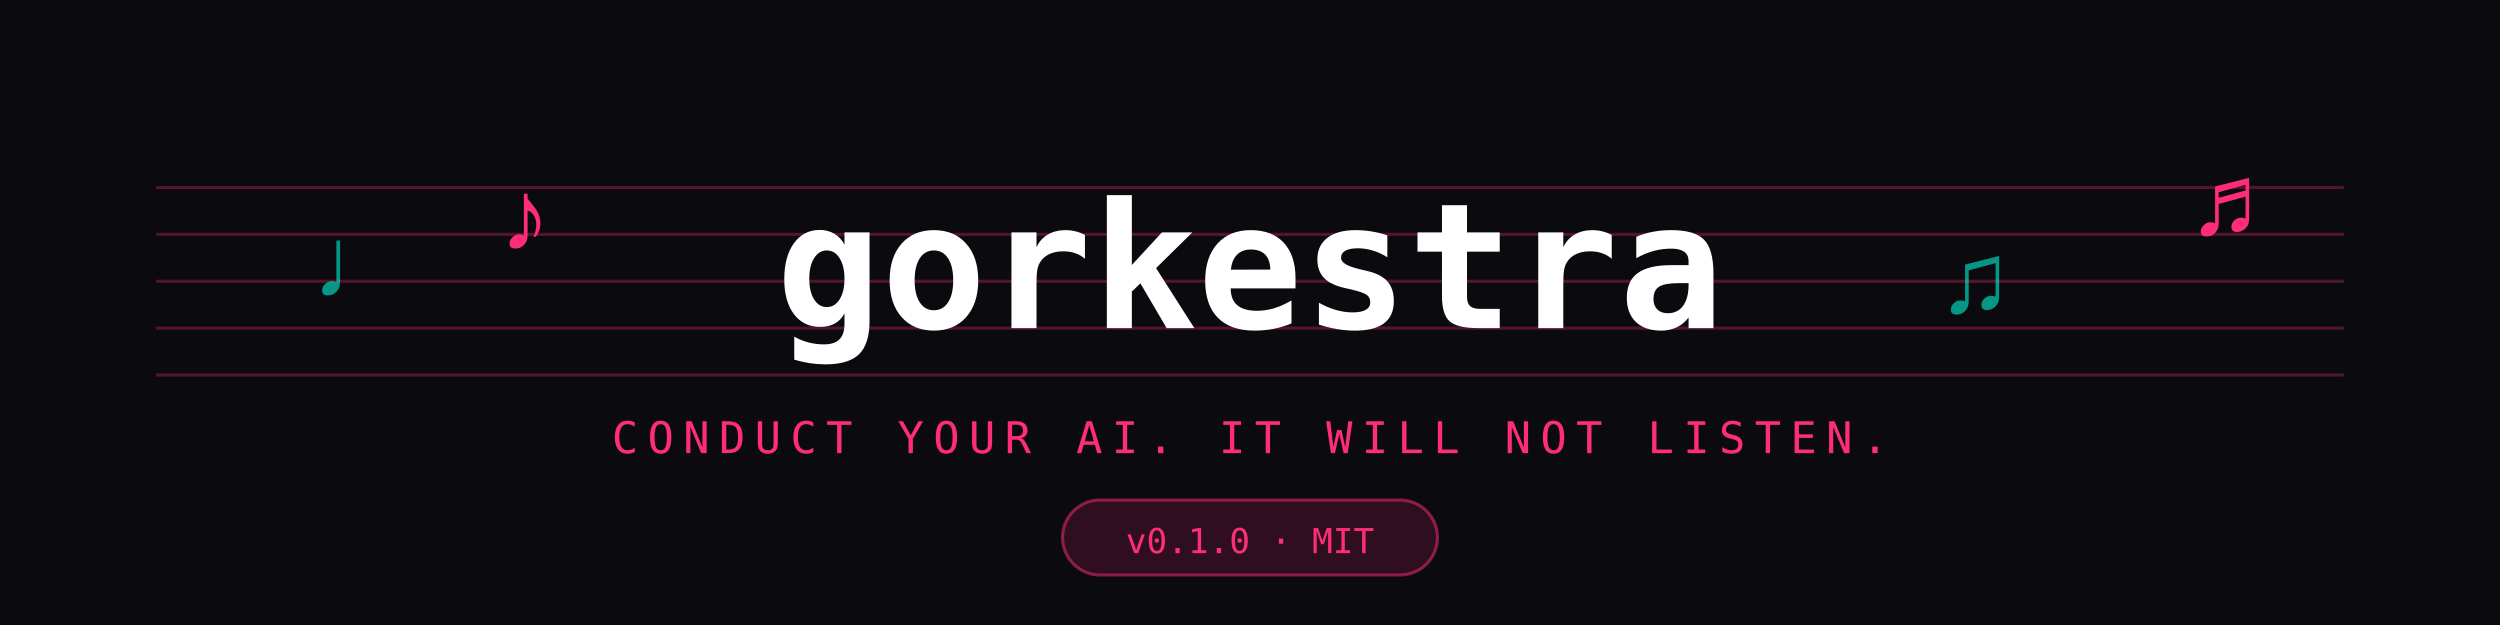
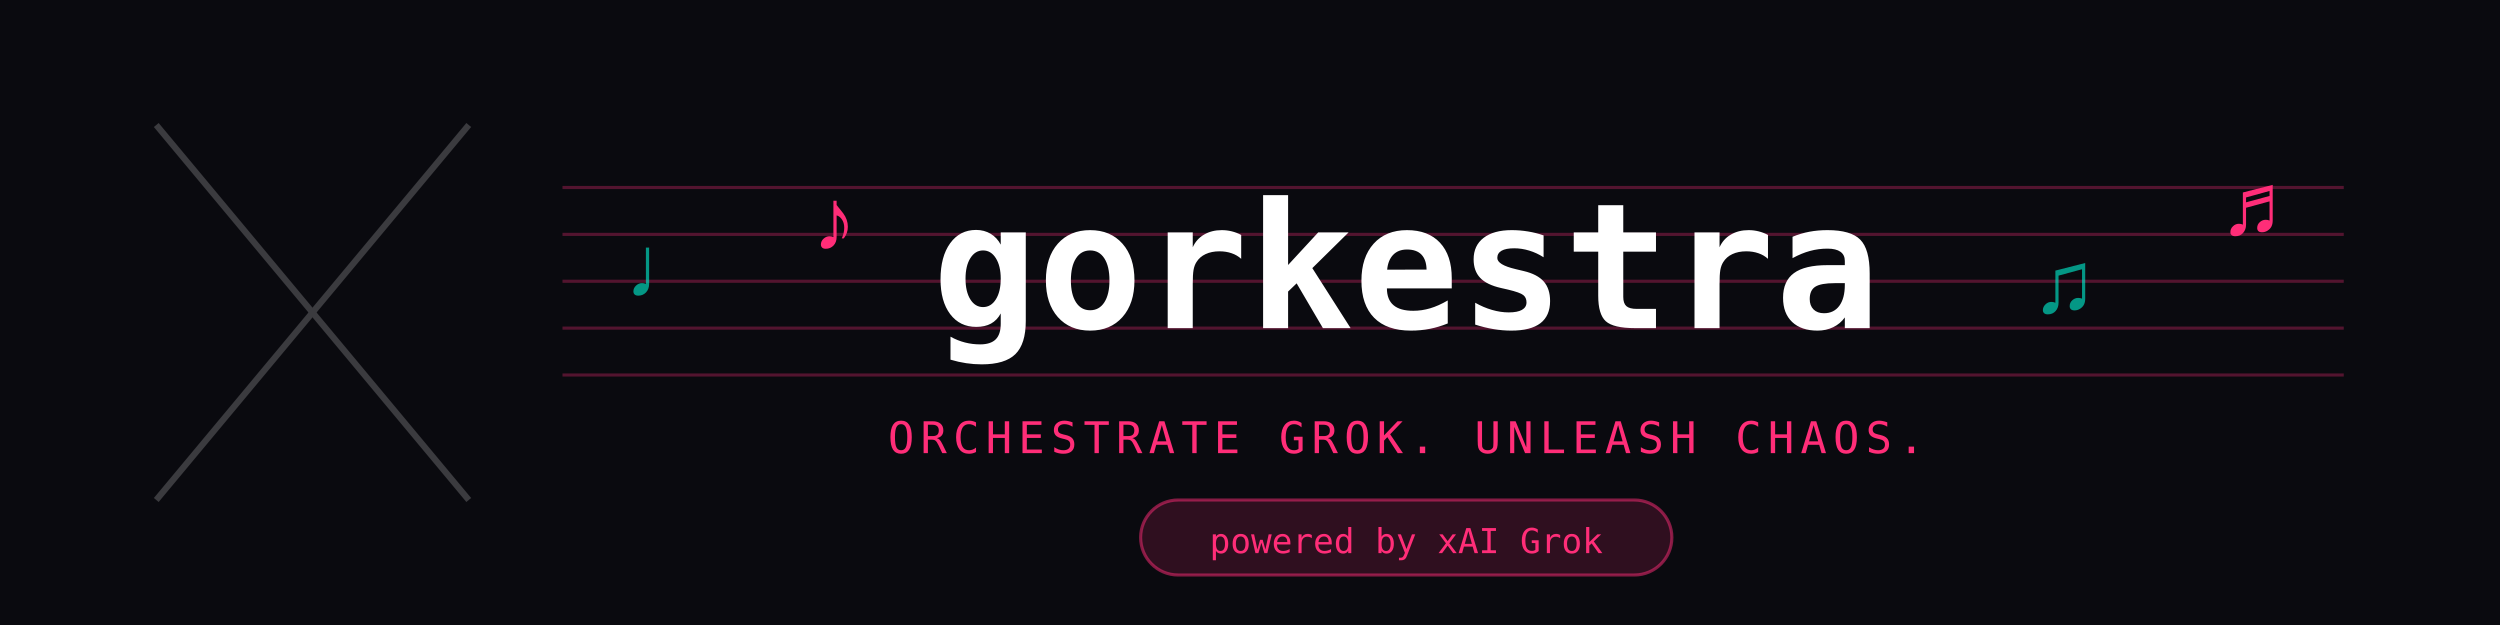
<svg xmlns="http://www.w3.org/2000/svg" width="800" height="200" viewBox="0 0 800 200" fill="none">
  <rect width="800" height="200" fill="#0a0a0f" />
  <defs>
    <linearGradient id="grad1" x1="0%" y1="0%" x2="100%" y2="0%">
      <stop offset="0%" style="stop-color:#ff2d78;stop-opacity:1" />
      <stop offset="100%" style="stop-color:#00f5d4;stop-opacity:1" />
    </linearGradient>
  </defs>
+   <g opacity="0.2">
+     <line x1="50" y1="40" x2="150" y2="160" stroke="#ffffff" stroke-width="2" />
+     <line x1="150" y1="40" x2="50" y2="160" stroke="#ffffff" stroke-width="2" />
+   </g>
  <g opacity="0.3">
-     <line x1="50" y1="60" x2="750" y2="60" stroke="#ff2d78" stroke-width="1" />
-     <line x1="50" y1="75" x2="750" y2="75" stroke="#ff2d78" stroke-width="1" />
-     <line x1="50" y1="90" x2="750" y2="90" stroke="#ff2d78" stroke-width="1" />
-     <line x1="50" y1="105" x2="750" y2="105" stroke="#ff2d78" stroke-width="1" />
-     <line x1="50" y1="120" x2="750" y2="120" stroke="#ff2d78" stroke-width="1" />
+     <line x1="180" y1="60" x2="750" y2="60" stroke="#ff2d78" stroke-width="1" />
+     <line x1="180" y1="75" x2="750" y2="75" stroke="#ff2d78" stroke-width="1" />
+     <line x1="180" y1="90" x2="750" y2="90" stroke="#ff2d78" stroke-width="1" />
+     <line x1="180" y1="105" x2="750" y2="105" stroke="#ff2d78" stroke-width="1" />
+     <line x1="180" y1="120" x2="750" y2="120" stroke="#ff2d78" stroke-width="1" />
  </g>
-   <text x="100" y="95" font-size="32" fill="#00f5d4" opacity="0.6">♩</text>
-   <text x="160" y="80" font-size="32" fill="#ff2d78">♪</text>
-   <text x="620" y="100" font-size="32" fill="#00f5d4" opacity="0.6">♫</text>
-   <text x="700" y="75" font-size="32" fill="#ff2d78">♬</text>
-   <text x="400" y="105" font-family="monospace" font-size="56" font-weight="bold" fill="white" text-anchor="middle">gorkestra</text>
-   <text x="400" y="145" font-family="monospace" font-size="14" fill="#ff2d78" text-anchor="middle" letter-spacing="3">CONDUCT YOUR AI. IT WILL NOT LISTEN.</text>
-   <rect x="340" y="160" width="120" height="24" rx="12" fill="#ff2d78" fill-opacity="0.15" stroke="#ff2d78" stroke-opacity="0.5" />
-   <text x="400" y="177" font-family="monospace" font-size="11" fill="#ff2d78" text-anchor="middle">v0.1.0 · MIT</text>
+   <text x="200" y="95" font-size="28" fill="#00f5d4" opacity="0.6">♩</text>
+   <text x="260" y="80" font-size="28" fill="#ff2d78">♪</text>
+   <text x="650" y="100" font-size="28" fill="#00f5d4" opacity="0.6">♫</text>
+   <text x="710" y="75" font-size="28" fill="#ff2d78">♬</text>
+   <text x="450" y="105" font-family="monospace" font-size="56" font-weight="bold" fill="white" text-anchor="middle">gorkestra</text>
+   <text x="450" y="145" font-family="monospace" font-size="14" fill="#ff2d78" text-anchor="middle" letter-spacing="2">ORCHESTRATE GROK. UNLEASH CHAOS.</text>
+   <rect x="365" y="160" width="170" height="24" rx="12" fill="#ff2d78" fill-opacity="0.15" stroke="#ff2d78" stroke-opacity="0.5" />
+   <text x="450" y="177" font-family="monospace" font-size="11" fill="#ff2d78" text-anchor="middle">powered by xAI Grok</text>
</svg>
